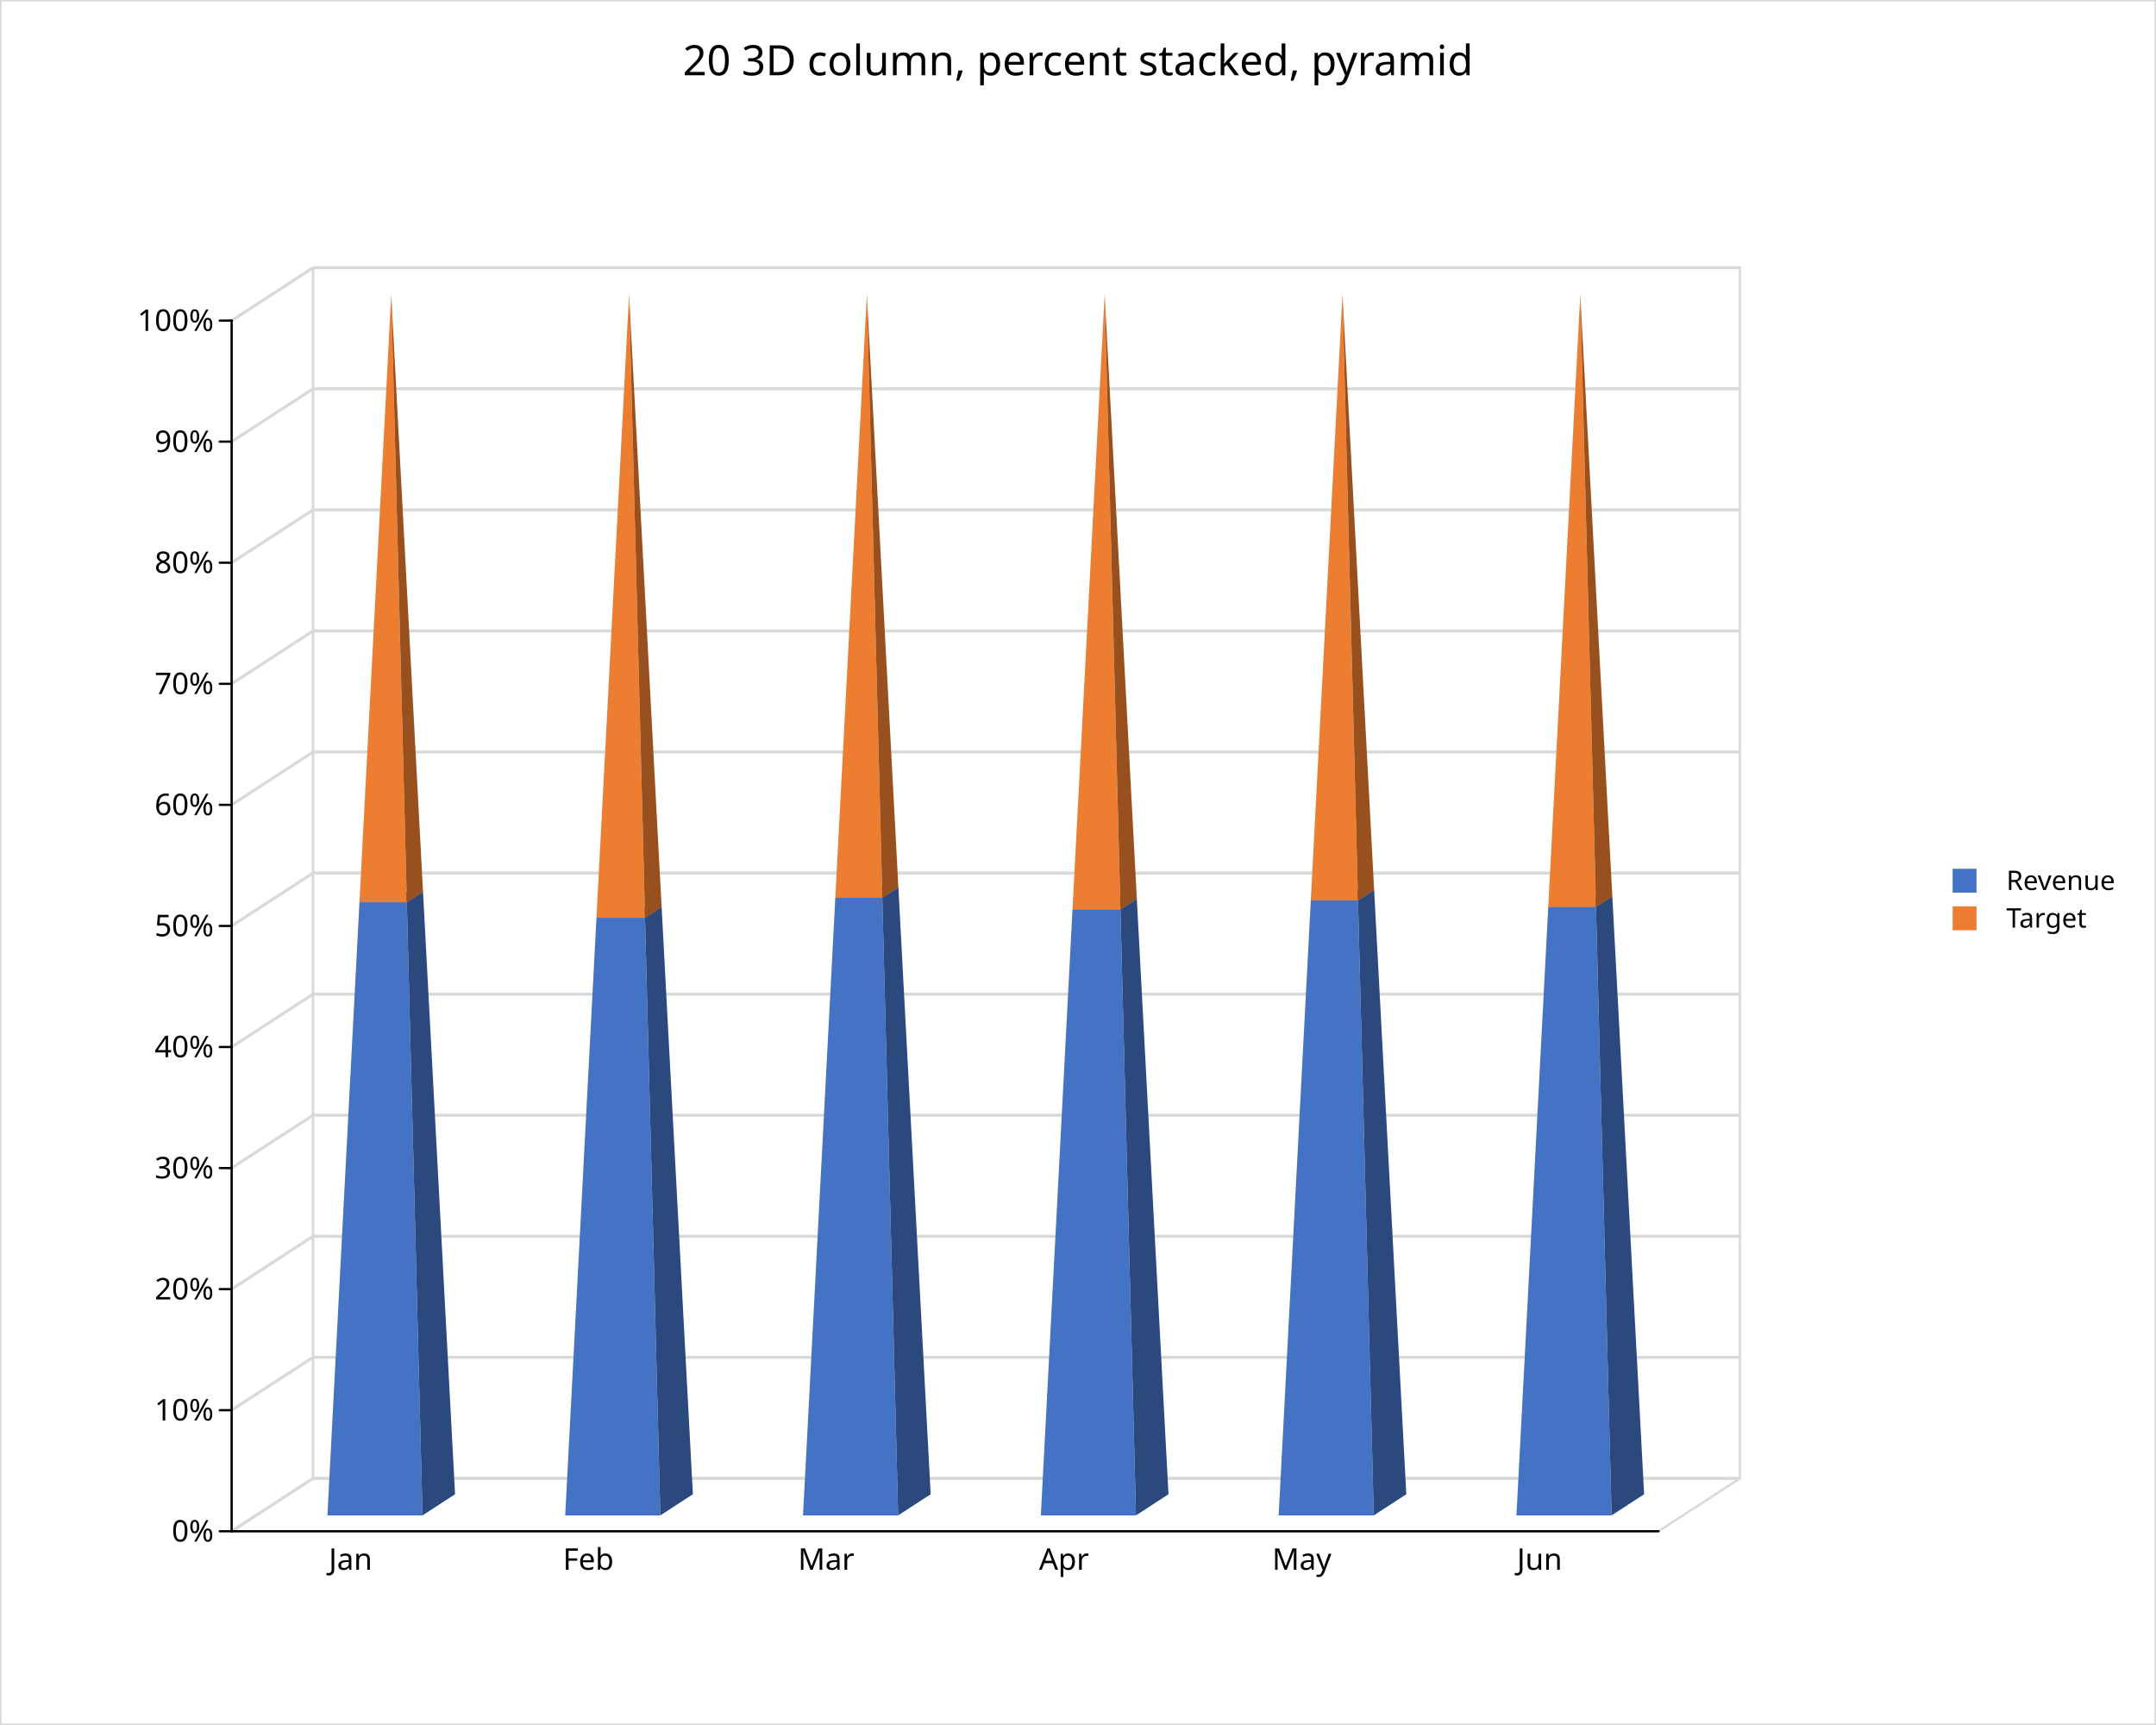
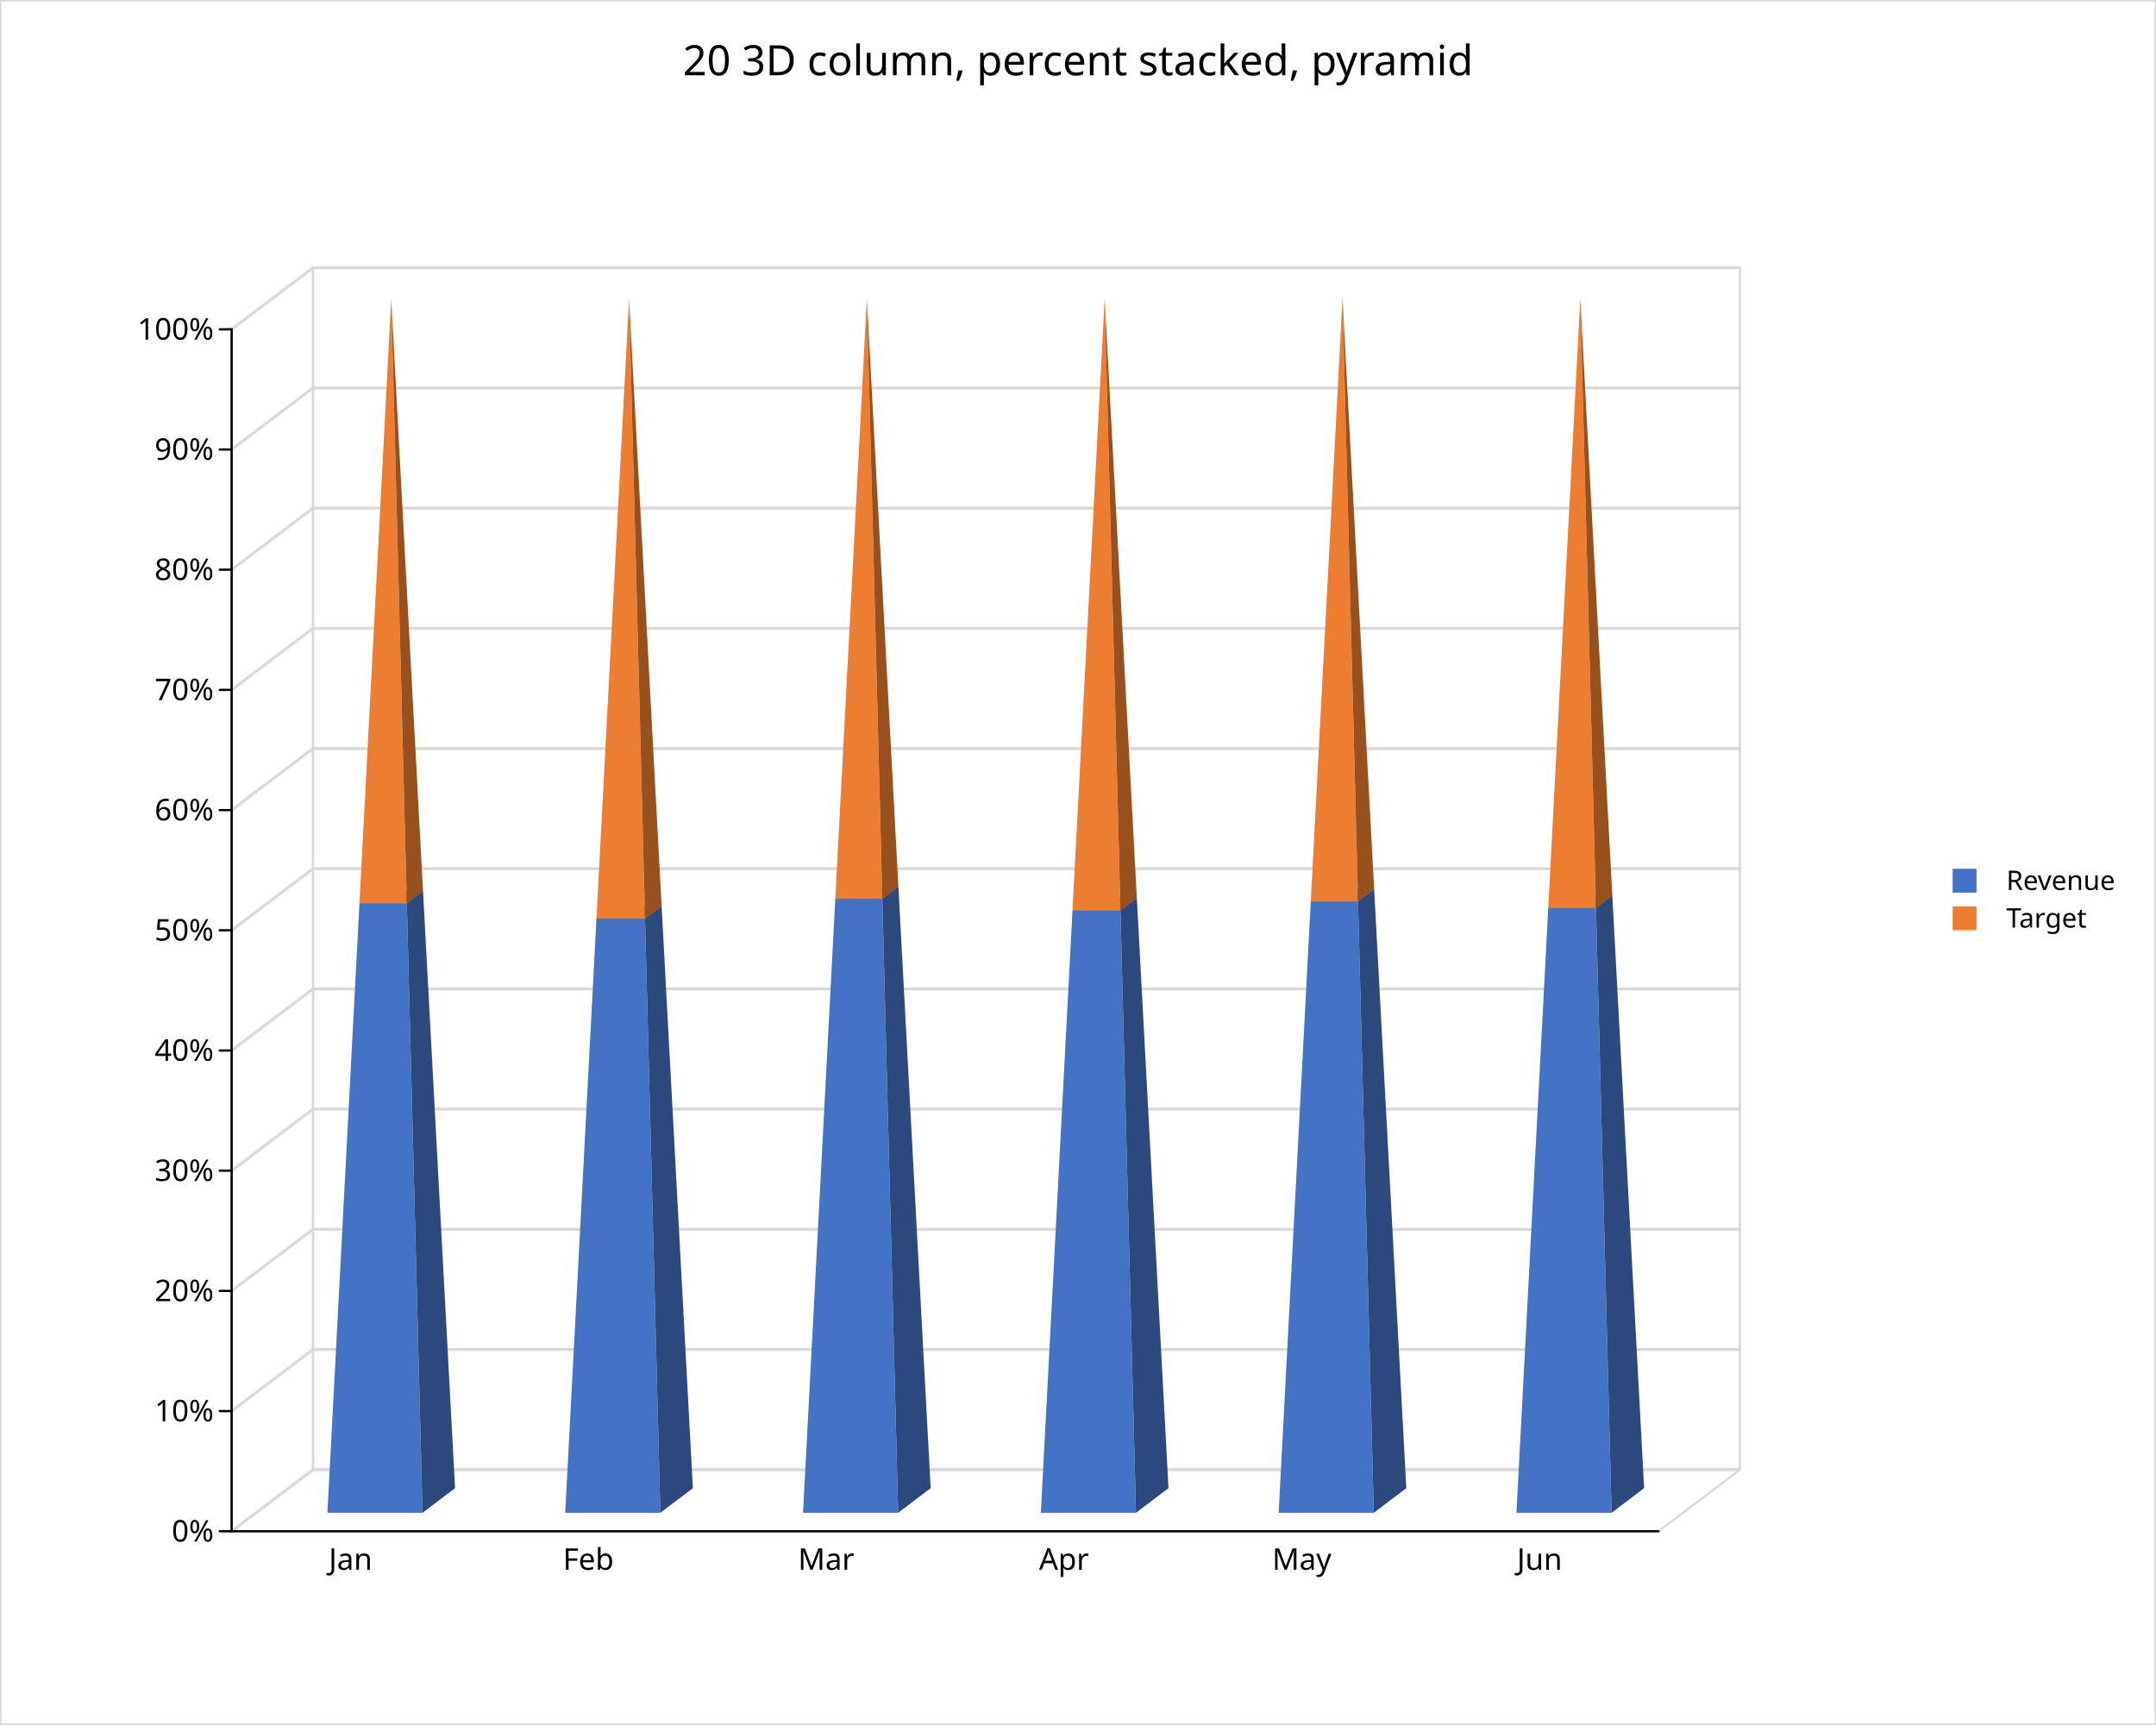
<svg xmlns="http://www.w3.org/2000/svg" class="svglite" data-engine-version="2.0" width="720.00pt" height="576.00pt" viewBox="0 0 720.00 576.00">
  <defs>
    <style type="text/css">
    .svglite line, .svglite polyline, .svglite polygon, .svglite path, .svglite rect, .svglite circle {
      fill: none;
      stroke: #000000;
      stroke-linecap: round;
      stroke-linejoin: round;
      stroke-miterlimit: 10.00;
    }
  </style>
  </defs>
  <rect width="100%" height="100%" style="stroke: none; fill: #FFFFFF;" />
  <defs>
    <clipPath id="cpMC4wMHw3MjAuMDB8MC4wMHw1NzYuMDA=">
      <rect x="0.00" y="0.00" width="720.00" height="576.00" />
    </clipPath>
  </defs>
  <g clip-path="url(#cpMC4wMHw3MjAuMDB8MC4wMHw1NzYuMDA=)">
    <rect x="0.00" y="0.00" width="720.00" height="576.00" style="stroke-width: 1.00; stroke: #D9D9D9; fill: #FFFFFF;" />
    <text x="360.00" y="25.14" text-anchor="middle" style="font-size: 14.00px; font-family: sans;" textLength="250.61px" lengthAdjust="spacingAndGlyphs">20 3D column, percent stacked, pyramid</text>
-     <polygon points="104.53,493.66 581.03,493.66 581.03,89.40 104.53,89.40 " style="stroke-width: 0.75; stroke: #D9D9D9; fill: none;" />
-     <polygon points="77.36,511.31 104.53,493.66 104.53,89.40 77.36,107.05 " style="stroke-width: 0.75; stroke: #D9D9D9; fill: none;" />
-     <polygon points="77.36,511.31 553.87,511.31 581.03,493.66 104.53,493.66 " style="stroke-width: 0.75; stroke: #D9D9D9; fill: none;" />
-     <polyline points="77.36,511.31 104.53,493.66 581.03,493.66 " style="stroke-width: 1.00; stroke: #D9D9D9;" />
-     <polyline points="77.36,470.88 104.53,453.23 581.03,453.23 " style="stroke-width: 1.00; stroke: #D9D9D9;" />
-     <polyline points="77.36,430.46 104.53,412.81 581.03,412.81 " style="stroke-width: 1.00; stroke: #D9D9D9;" />
-     <polyline points="77.36,390.03 104.53,372.38 581.03,372.38 " style="stroke-width: 1.00; stroke: #D9D9D9;" />
-     <polyline points="77.36,349.60 104.53,331.96 581.03,331.96 " style="stroke-width: 1.00; stroke: #D9D9D9;" />
-     <polyline points="77.36,309.18 104.53,291.53 581.03,291.53 " style="stroke-width: 1.00; stroke: #D9D9D9;" />
-     <polyline points="77.36,268.75 104.53,251.10 581.03,251.10 " style="stroke-width: 1.00; stroke: #D9D9D9;" />
-     <polyline points="77.36,228.33 104.53,210.68 581.03,210.68 " style="stroke-width: 1.00; stroke: #D9D9D9;" />
-     <polyline points="77.36,187.90 104.53,170.25 581.03,170.25 " style="stroke-width: 1.00; stroke: #D9D9D9;" />
-     <polyline points="77.36,147.47 104.53,129.83 581.03,129.83 " style="stroke-width: 1.00; stroke: #D9D9D9;" />
-     <polyline points="77.36,107.05 104.53,89.40 581.03,89.40 " style="stroke-width: 1.00; stroke: #D9D9D9;" />
-     <polyline points="77.36,511.31 77.36,107.05 " style="stroke-width: 0.75;" />
+     <polygon points="104.53,490.75 581.03,490.75 581.03,89.40 104.53,89.40 " style="stroke-width: 0.75; stroke: #D9D9D9; fill: none;" />
+     <polygon points="77.36,511.31 104.53,490.75 104.53,89.40 77.36,109.96 " style="stroke-width: 0.75; stroke: #D9D9D9; fill: none;" />
+     <polygon points="77.36,511.31 553.87,511.31 581.03,490.75 104.53,490.75 " style="stroke-width: 0.75; stroke: #D9D9D9; fill: none;" />
+     <polyline points="77.36,511.31 104.53,490.75 581.03,490.75 " style="stroke-width: 1.00; stroke: #D9D9D9;" />
+     <polyline points="77.36,471.17 104.53,450.62 581.03,450.62 " style="stroke-width: 1.00; stroke: #D9D9D9;" />
+     <polyline points="77.36,431.04 104.53,410.48 581.03,410.48 " style="stroke-width: 1.00; stroke: #D9D9D9;" />
+     <polyline points="77.36,390.90 104.53,370.35 581.03,370.35 " style="stroke-width: 1.00; stroke: #D9D9D9;" />
+     <polyline points="77.36,350.77 104.53,330.21 581.03,330.21 " style="stroke-width: 1.00; stroke: #D9D9D9;" />
+     <polyline points="77.36,310.63 104.53,290.08 581.03,290.08 " style="stroke-width: 1.00; stroke: #D9D9D9;" />
+     <polyline points="77.36,270.50 104.53,249.94 581.03,249.94 " style="stroke-width: 1.00; stroke: #D9D9D9;" />
+     <polyline points="77.36,230.36 104.53,209.81 581.03,209.81 " style="stroke-width: 1.00; stroke: #D9D9D9;" />
+     <polyline points="77.36,190.23 104.53,169.67 581.03,169.67 " style="stroke-width: 1.00; stroke: #D9D9D9;" />
+     <polyline points="77.36,150.09 104.53,129.54 581.03,129.54 " style="stroke-width: 1.00; stroke: #D9D9D9;" />
+     <polyline points="77.36,109.96 104.53,89.40 581.03,89.40 " style="stroke-width: 1.00; stroke: #D9D9D9;" />
+     <polyline points="77.36,511.31 77.36,109.96 " style="stroke-width: 0.75;" />
    <polyline points="77.36,511.31 553.87,511.31 " style="stroke-width: 0.75;" />
    <polyline points="77.36,511.31 73.38,511.31 " style="stroke-width: 0.75;" />
    <text x="71.39" y="514.75" text-anchor="end" style="font-size: 10.00px; font-family: sans;" textLength="14.45px" lengthAdjust="spacingAndGlyphs">0%</text>
-     <polyline points="77.36,470.88 73.38,470.88 " style="stroke-width: 0.75;" />
-     <text x="71.39" y="474.32" text-anchor="end" style="font-size: 10.00px; font-family: sans;" textLength="20.02px" lengthAdjust="spacingAndGlyphs">10%</text>
-     <polyline points="77.36,430.46 73.38,430.46 " style="stroke-width: 0.75;" />
-     <text x="71.39" y="433.90" text-anchor="end" style="font-size: 10.00px; font-family: sans;" textLength="20.02px" lengthAdjust="spacingAndGlyphs">20%</text>
-     <polyline points="77.36,390.03 73.38,390.03 " style="stroke-width: 0.75;" />
-     <text x="71.39" y="393.47" text-anchor="end" style="font-size: 10.00px; font-family: sans;" textLength="20.02px" lengthAdjust="spacingAndGlyphs">30%</text>
-     <polyline points="77.36,349.60 73.38,349.60 " style="stroke-width: 0.75;" />
-     <text x="71.39" y="353.04" text-anchor="end" style="font-size: 10.00px; font-family: sans;" textLength="20.02px" lengthAdjust="spacingAndGlyphs">40%</text>
-     <polyline points="77.36,309.18 73.38,309.18 " style="stroke-width: 0.75;" />
-     <text x="71.39" y="312.62" text-anchor="end" style="font-size: 10.00px; font-family: sans;" textLength="20.02px" lengthAdjust="spacingAndGlyphs">50%</text>
-     <polyline points="77.36,268.75 73.38,268.75 " style="stroke-width: 0.75;" />
-     <text x="71.39" y="272.19" text-anchor="end" style="font-size: 10.00px; font-family: sans;" textLength="20.02px" lengthAdjust="spacingAndGlyphs">60%</text>
-     <polyline points="77.36,228.33 73.38,228.33 " style="stroke-width: 0.75;" />
-     <text x="71.39" y="231.77" text-anchor="end" style="font-size: 10.00px; font-family: sans;" textLength="20.02px" lengthAdjust="spacingAndGlyphs">70%</text>
-     <polyline points="77.36,187.90 73.38,187.90 " style="stroke-width: 0.75;" />
-     <text x="71.39" y="191.34" text-anchor="end" style="font-size: 10.00px; font-family: sans;" textLength="20.02px" lengthAdjust="spacingAndGlyphs">80%</text>
-     <polyline points="77.36,147.47 73.38,147.47 " style="stroke-width: 0.75;" />
-     <text x="71.39" y="150.92" text-anchor="end" style="font-size: 10.00px; font-family: sans;" textLength="20.02px" lengthAdjust="spacingAndGlyphs">90%</text>
-     <polyline points="77.36,107.05 73.38,107.05 " style="stroke-width: 0.75;" />
-     <text x="71.39" y="110.49" text-anchor="end" style="font-size: 10.00px; font-family: sans;" textLength="25.58px" lengthAdjust="spacingAndGlyphs">100%</text>
+     <polyline points="77.36,471.17 73.38,471.17 " style="stroke-width: 0.75;" />
+     <text x="71.39" y="474.61" text-anchor="end" style="font-size: 10.00px; font-family: sans;" textLength="20.02px" lengthAdjust="spacingAndGlyphs">10%</text>
+     <polyline points="77.36,431.04 73.38,431.04 " style="stroke-width: 0.75;" />
+     <text x="71.39" y="434.48" text-anchor="end" style="font-size: 10.00px; font-family: sans;" textLength="20.02px" lengthAdjust="spacingAndGlyphs">20%</text>
+     <polyline points="77.36,390.90 73.38,390.90 " style="stroke-width: 0.75;" />
+     <text x="71.39" y="394.34" text-anchor="end" style="font-size: 10.00px; font-family: sans;" textLength="20.02px" lengthAdjust="spacingAndGlyphs">30%</text>
+     <polyline points="77.36,350.77 73.38,350.77 " style="stroke-width: 0.75;" />
+     <text x="71.39" y="354.21" text-anchor="end" style="font-size: 10.00px; font-family: sans;" textLength="20.02px" lengthAdjust="spacingAndGlyphs">40%</text>
+     <polyline points="77.36,310.63 73.38,310.63 " style="stroke-width: 0.75;" />
+     <text x="71.39" y="314.07" text-anchor="end" style="font-size: 10.00px; font-family: sans;" textLength="20.02px" lengthAdjust="spacingAndGlyphs">50%</text>
+     <polyline points="77.36,270.50 73.38,270.50 " style="stroke-width: 0.75;" />
+     <text x="71.39" y="273.94" text-anchor="end" style="font-size: 10.00px; font-family: sans;" textLength="20.02px" lengthAdjust="spacingAndGlyphs">60%</text>
+     <polyline points="77.36,230.36 73.38,230.36 " style="stroke-width: 0.75;" />
+     <text x="71.39" y="233.80" text-anchor="end" style="font-size: 10.00px; font-family: sans;" textLength="20.02px" lengthAdjust="spacingAndGlyphs">70%</text>
+     <polyline points="77.36,190.23 73.38,190.23 " style="stroke-width: 0.75;" />
+     <text x="71.39" y="193.67" text-anchor="end" style="font-size: 10.00px; font-family: sans;" textLength="20.02px" lengthAdjust="spacingAndGlyphs">80%</text>
+     <polyline points="77.36,150.09 73.38,150.09 " style="stroke-width: 0.75;" />
+     <text x="71.39" y="153.53" text-anchor="end" style="font-size: 10.00px; font-family: sans;" textLength="20.02px" lengthAdjust="spacingAndGlyphs">90%</text>
+     <polyline points="77.36,109.96 73.38,109.96 " style="stroke-width: 0.75;" />
+     <text x="71.39" y="113.40" text-anchor="end" style="font-size: 10.00px; font-family: sans;" textLength="25.58px" lengthAdjust="spacingAndGlyphs">100%</text>
    <text x="117.07" y="524.17" text-anchor="middle" style="font-size: 10.00px; font-family: sans;" textLength="16.13px" lengthAdjust="spacingAndGlyphs">Jan</text>
    <text x="196.49" y="524.17" text-anchor="middle" style="font-size: 10.00px; font-family: sans;" textLength="17.23px" lengthAdjust="spacingAndGlyphs">Feb</text>
    <text x="275.91" y="524.17" text-anchor="middle" style="font-size: 10.00px; font-family: sans;" textLength="17.23px" lengthAdjust="spacingAndGlyphs">Mar</text>
    <text x="355.32" y="524.17" text-anchor="middle" style="font-size: 10.00px; font-family: sans;" textLength="15.56px" lengthAdjust="spacingAndGlyphs">Apr</text>
    <text x="434.74" y="524.17" text-anchor="middle" style="font-size: 10.00px; font-family: sans;" textLength="18.90px" lengthAdjust="spacingAndGlyphs">May</text>
    <text x="514.16" y="524.17" text-anchor="middle" style="font-size: 10.00px; font-family: sans;" textLength="16.13px" lengthAdjust="spacingAndGlyphs">Jun</text>
-     <polygon points="109.34,506.01 141.10,506.01 135.86,301.27 120.04,301.27 " style="stroke-width: 0.75; stroke: none; fill: #4472C4;" />
-     <polygon points="141.10,506.01 151.97,498.95 141.27,297.76 135.86,301.27 " style="stroke-width: 0.75; stroke: none; fill: #2C497D;" />
-     <polygon points="120.04,301.27 135.86,301.27 141.27,297.76 125.45,297.76 " style="stroke-width: 0.75; stroke: none; fill: #345795;" />
-     <polygon points="120.04,301.27 135.86,301.27 130.65,98.23 130.65,98.23 " style="stroke-width: 0.75; stroke: none; fill: #ED7D31;" />
-     <polygon points="135.86,301.27 141.27,297.76 130.65,98.23 130.65,98.23 " style="stroke-width: 0.75; stroke: none; fill: #98501F;" />
-     <polygon points="188.75,506.01 220.52,506.01 215.41,306.46 199.19,306.46 " style="stroke-width: 0.75; stroke: none; fill: #4472C4;" />
-     <polygon points="220.52,506.01 231.39,498.95 220.95,302.85 215.41,306.46 " style="stroke-width: 0.75; stroke: none; fill: #2C497D;" />
-     <polygon points="199.19,306.46 215.41,306.46 220.95,302.85 204.73,302.85 " style="stroke-width: 0.75; stroke: none; fill: #345795;" />
-     <polygon points="199.19,306.46 215.41,306.46 210.07,98.23 210.07,98.23 " style="stroke-width: 0.75; stroke: none; fill: #ED7D31;" />
-     <polygon points="215.41,306.46 220.95,302.85 210.07,98.23 210.07,98.23 " style="stroke-width: 0.75; stroke: none; fill: #98501F;" />
-     <polygon points="268.17,506.01 299.94,506.01 294.65,299.79 278.95,299.79 " style="stroke-width: 0.75; stroke: none; fill: #4472C4;" />
-     <polygon points="299.94,506.01 310.80,498.95 300.02,296.30 294.65,299.79 " style="stroke-width: 0.75; stroke: none; fill: #2C497D;" />
-     <polygon points="278.95,299.79 294.65,299.79 300.02,296.30 284.32,296.30 " style="stroke-width: 0.75; stroke: none; fill: #345795;" />
-     <polygon points="278.95,299.79 294.65,299.79 289.49,98.23 289.49,98.23 " style="stroke-width: 0.75; stroke: none; fill: #ED7D31;" />
-     <polygon points="294.65,299.79 300.02,296.30 289.49,98.23 289.49,98.23 " style="stroke-width: 0.75; stroke: none; fill: #98501F;" />
-     <polygon points="347.59,506.01 379.36,506.01 374.17,303.70 358.16,303.70 " style="stroke-width: 0.75; stroke: none; fill: #4472C4;" />
-     <polygon points="379.36,506.01 390.22,498.95 379.65,300.14 374.17,303.70 " style="stroke-width: 0.75; stroke: none; fill: #2C497D;" />
-     <polygon points="358.16,303.70 374.17,303.70 379.65,300.14 363.64,300.14 " style="stroke-width: 0.75; stroke: none; fill: #345795;" />
-     <polygon points="358.16,303.70 374.17,303.70 368.90,98.23 368.90,98.23 " style="stroke-width: 0.75; stroke: none; fill: #ED7D31;" />
-     <polygon points="374.17,303.70 379.65,300.14 368.90,98.23 368.90,98.23 " style="stroke-width: 0.75; stroke: none; fill: #98501F;" />
-     <polygon points="427.01,506.01 458.77,506.01 453.51,300.67 437.74,300.67 " style="stroke-width: 0.75; stroke: none; fill: #4472C4;" />
-     <polygon points="458.77,506.01 469.64,498.95 458.90,297.17 453.51,300.67 " style="stroke-width: 0.75; stroke: none; fill: #2C497D;" />
-     <polygon points="437.74,300.67 453.51,300.67 458.90,297.17 443.13,297.17 " style="stroke-width: 0.75; stroke: none; fill: #345795;" />
-     <polygon points="437.74,300.67 453.51,300.67 448.32,98.23 448.32,98.23 " style="stroke-width: 0.75; stroke: none; fill: #ED7D31;" />
-     <polygon points="453.51,300.67 458.90,297.17 448.32,98.23 448.32,98.23 " style="stroke-width: 0.75; stroke: none; fill: #98501F;" />
-     <polygon points="506.42,506.01 538.19,506.01 532.98,302.85 517.04,302.85 " style="stroke-width: 0.75; stroke: none; fill: #4472C4;" />
-     <polygon points="538.19,506.01 549.06,498.95 538.44,299.31 532.98,302.85 " style="stroke-width: 0.75; stroke: none; fill: #2C497D;" />
-     <polygon points="517.04,302.85 532.98,302.85 538.44,299.31 522.50,299.31 " style="stroke-width: 0.75; stroke: none; fill: #345795;" />
-     <polygon points="517.04,302.85 532.98,302.85 527.74,98.23 527.74,98.23 " style="stroke-width: 0.75; stroke: none; fill: #ED7D31;" />
-     <polygon points="532.98,302.85 538.44,299.31 527.74,98.23 527.74,98.23 " style="stroke-width: 0.75; stroke: none; fill: #98501F;" />
+     <polygon points="109.34,505.14 141.10,505.14 135.86,301.57 120.04,301.57 " style="stroke-width: 0.75; stroke: none; fill: #4472C4;" />
+     <polygon points="141.10,505.14 151.97,496.92 141.27,297.47 135.86,301.57 " style="stroke-width: 0.75; stroke: none; fill: #2C497D;" />
+     <polygon points="120.04,301.57 135.86,301.57 141.27,297.47 125.45,297.47 " style="stroke-width: 0.75; stroke: none; fill: #345795;" />
+     <polygon points="120.04,301.57 135.86,301.57 130.65,99.68 130.65,99.68 " style="stroke-width: 0.75; stroke: none; fill: #ED7D31;" />
+     <polygon points="135.86,301.57 141.27,297.47 130.65,99.68 130.65,99.68 " style="stroke-width: 0.75; stroke: none; fill: #98501F;" />
+     <polygon points="188.75,505.14 220.52,505.14 215.41,306.72 199.19,306.72 " style="stroke-width: 0.75; stroke: none; fill: #4472C4;" />
+     <polygon points="220.52,505.14 231.39,496.92 220.95,302.52 215.41,306.72 " style="stroke-width: 0.75; stroke: none; fill: #2C497D;" />
+     <polygon points="199.19,306.72 215.41,306.72 220.95,302.52 204.73,302.52 " style="stroke-width: 0.75; stroke: none; fill: #345795;" />
+     <polygon points="199.19,306.72 215.41,306.72 210.07,99.68 210.07,99.68 " style="stroke-width: 0.75; stroke: none; fill: #ED7D31;" />
+     <polygon points="215.41,306.72 220.95,302.52 210.07,99.68 210.07,99.68 " style="stroke-width: 0.75; stroke: none; fill: #98501F;" />
+     <polygon points="268.17,505.14 299.94,505.14 294.65,300.10 278.95,300.10 " style="stroke-width: 0.75; stroke: none; fill: #4472C4;" />
+     <polygon points="299.94,505.14 310.80,496.92 300.02,296.03 294.65,300.10 " style="stroke-width: 0.75; stroke: none; fill: #2C497D;" />
+     <polygon points="278.95,300.10 294.65,300.10 300.02,296.03 284.32,296.03 " style="stroke-width: 0.75; stroke: none; fill: #345795;" />
+     <polygon points="278.95,300.10 294.65,300.10 289.49,99.68 289.49,99.68 " style="stroke-width: 0.75; stroke: none; fill: #ED7D31;" />
+     <polygon points="294.65,300.10 300.02,296.03 289.49,99.68 289.49,99.68 " style="stroke-width: 0.75; stroke: none; fill: #98501F;" />
+     <polygon points="347.59,505.14 379.36,505.14 374.17,303.98 358.16,303.98 " style="stroke-width: 0.75; stroke: none; fill: #4472C4;" />
+     <polygon points="379.36,505.14 390.22,496.92 379.65,299.84 374.17,303.98 " style="stroke-width: 0.75; stroke: none; fill: #2C497D;" />
+     <polygon points="358.16,303.98 374.17,303.98 379.65,299.84 363.64,299.84 " style="stroke-width: 0.75; stroke: none; fill: #345795;" />
+     <polygon points="358.16,303.98 374.17,303.98 368.90,99.68 368.90,99.68 " style="stroke-width: 0.75; stroke: none; fill: #ED7D31;" />
+     <polygon points="374.17,303.98 379.65,299.84 368.90,99.68 368.90,99.68 " style="stroke-width: 0.75; stroke: none; fill: #98501F;" />
+     <polygon points="427.01,505.14 458.77,505.14 453.51,300.97 437.74,300.97 " style="stroke-width: 0.75; stroke: none; fill: #4472C4;" />
+     <polygon points="458.77,505.14 469.64,496.92 458.90,296.89 453.51,300.97 " style="stroke-width: 0.75; stroke: none; fill: #2C497D;" />
+     <polygon points="437.74,300.97 453.51,300.97 458.90,296.89 443.13,296.89 " style="stroke-width: 0.75; stroke: none; fill: #345795;" />
+     <polygon points="437.74,300.97 453.51,300.97 448.32,99.68 448.32,99.68 " style="stroke-width: 0.75; stroke: none; fill: #ED7D31;" />
+     <polygon points="453.51,300.97 458.90,296.89 448.32,99.68 448.32,99.68 " style="stroke-width: 0.75; stroke: none; fill: #98501F;" />
+     <polygon points="506.42,505.14 538.19,505.14 532.98,303.14 517.04,303.14 " style="stroke-width: 0.75; stroke: none; fill: #4472C4;" />
+     <polygon points="538.19,505.14 549.06,496.92 538.44,299.01 532.98,303.14 " style="stroke-width: 0.75; stroke: none; fill: #2C497D;" />
+     <polygon points="517.04,303.14 532.98,303.14 538.44,299.01 522.50,299.01 " style="stroke-width: 0.75; stroke: none; fill: #345795;" />
+     <polygon points="517.04,303.14 532.98,303.14 527.74,99.68 527.74,99.68 " style="stroke-width: 0.75; stroke: none; fill: #ED7D31;" />
+     <polygon points="532.98,303.14 538.44,299.01 527.74,99.68 527.74,99.68 " style="stroke-width: 0.75; stroke: none; fill: #98501F;" />
    <rect x="652.09" y="290.09" width="7.97" height="7.97" style="stroke-width: 0.75; stroke: none; fill: #4472C4;" />
    <text x="670.02" y="297.17" style="font-size: 9.00px; font-family: sans;" textLength="36.03px" lengthAdjust="spacingAndGlyphs">Revenue</text>
    <rect x="652.09" y="302.65" width="7.97" height="7.97" style="stroke-width: 0.75; stroke: none; fill: #ED7D31;" />
    <text x="670.02" y="309.73" style="font-size: 9.00px; font-family: sans;" textLength="26.01px" lengthAdjust="spacingAndGlyphs">Target</text>
  </g>
</svg>
